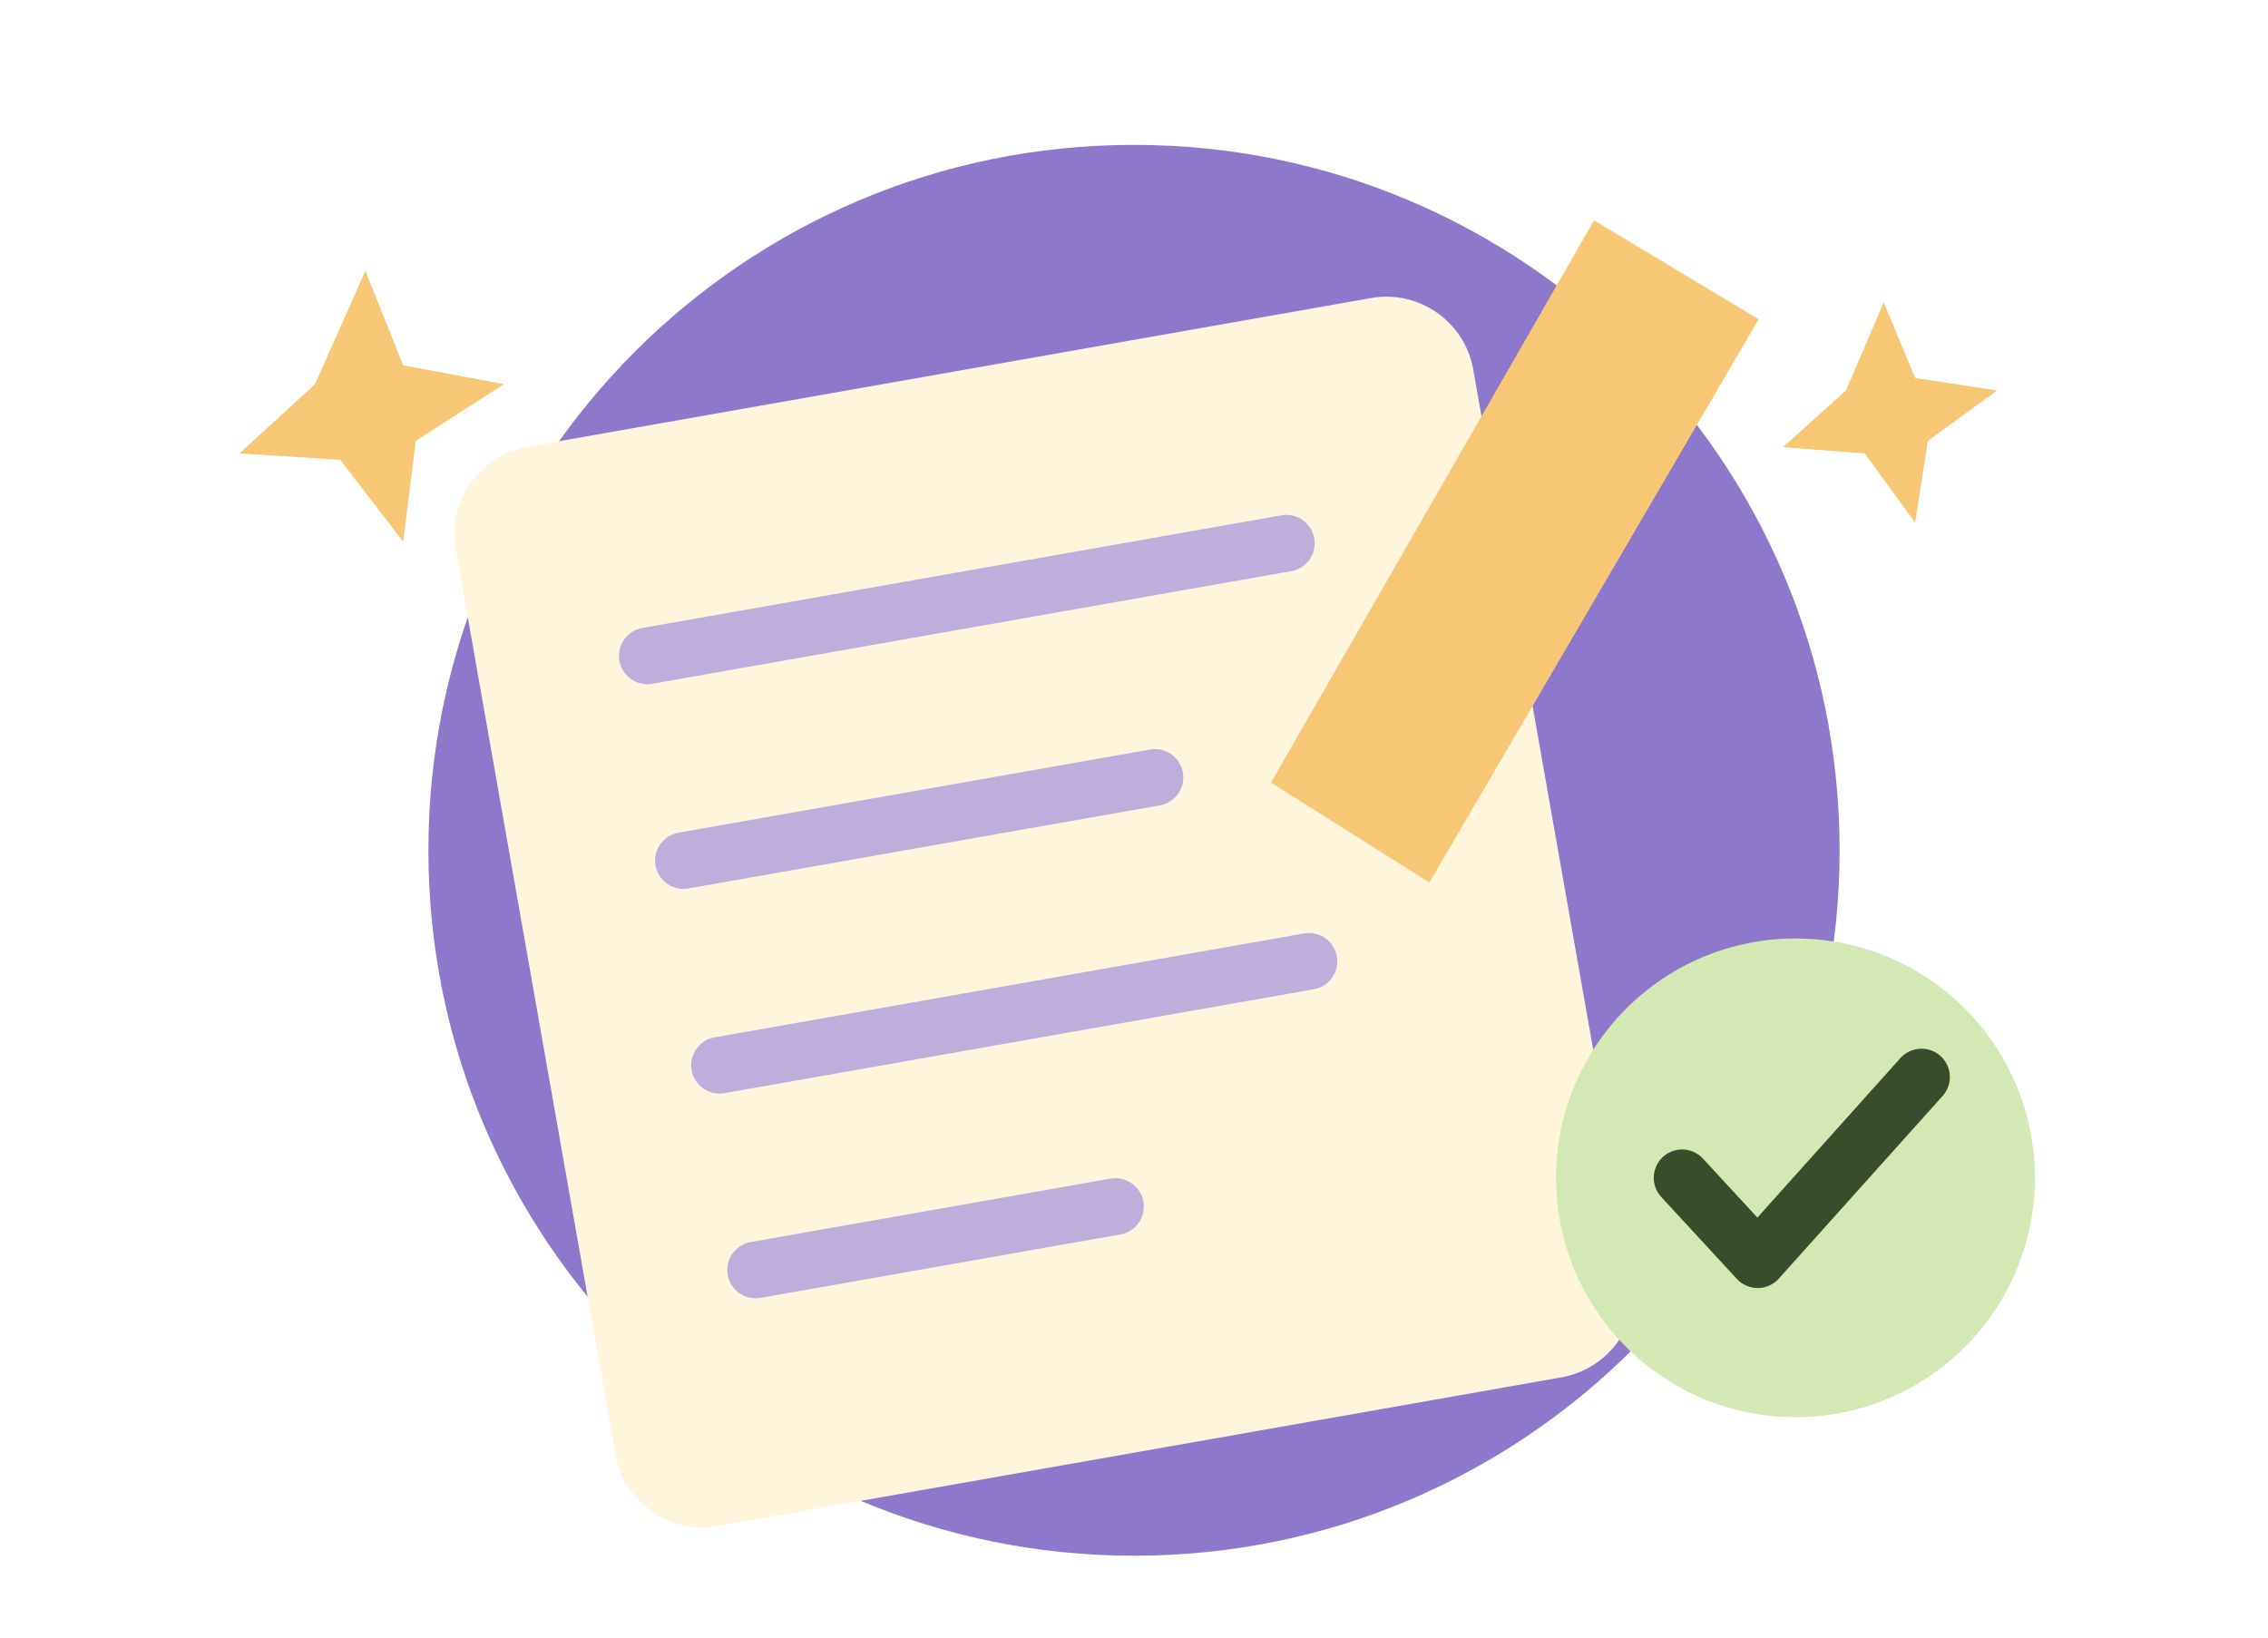
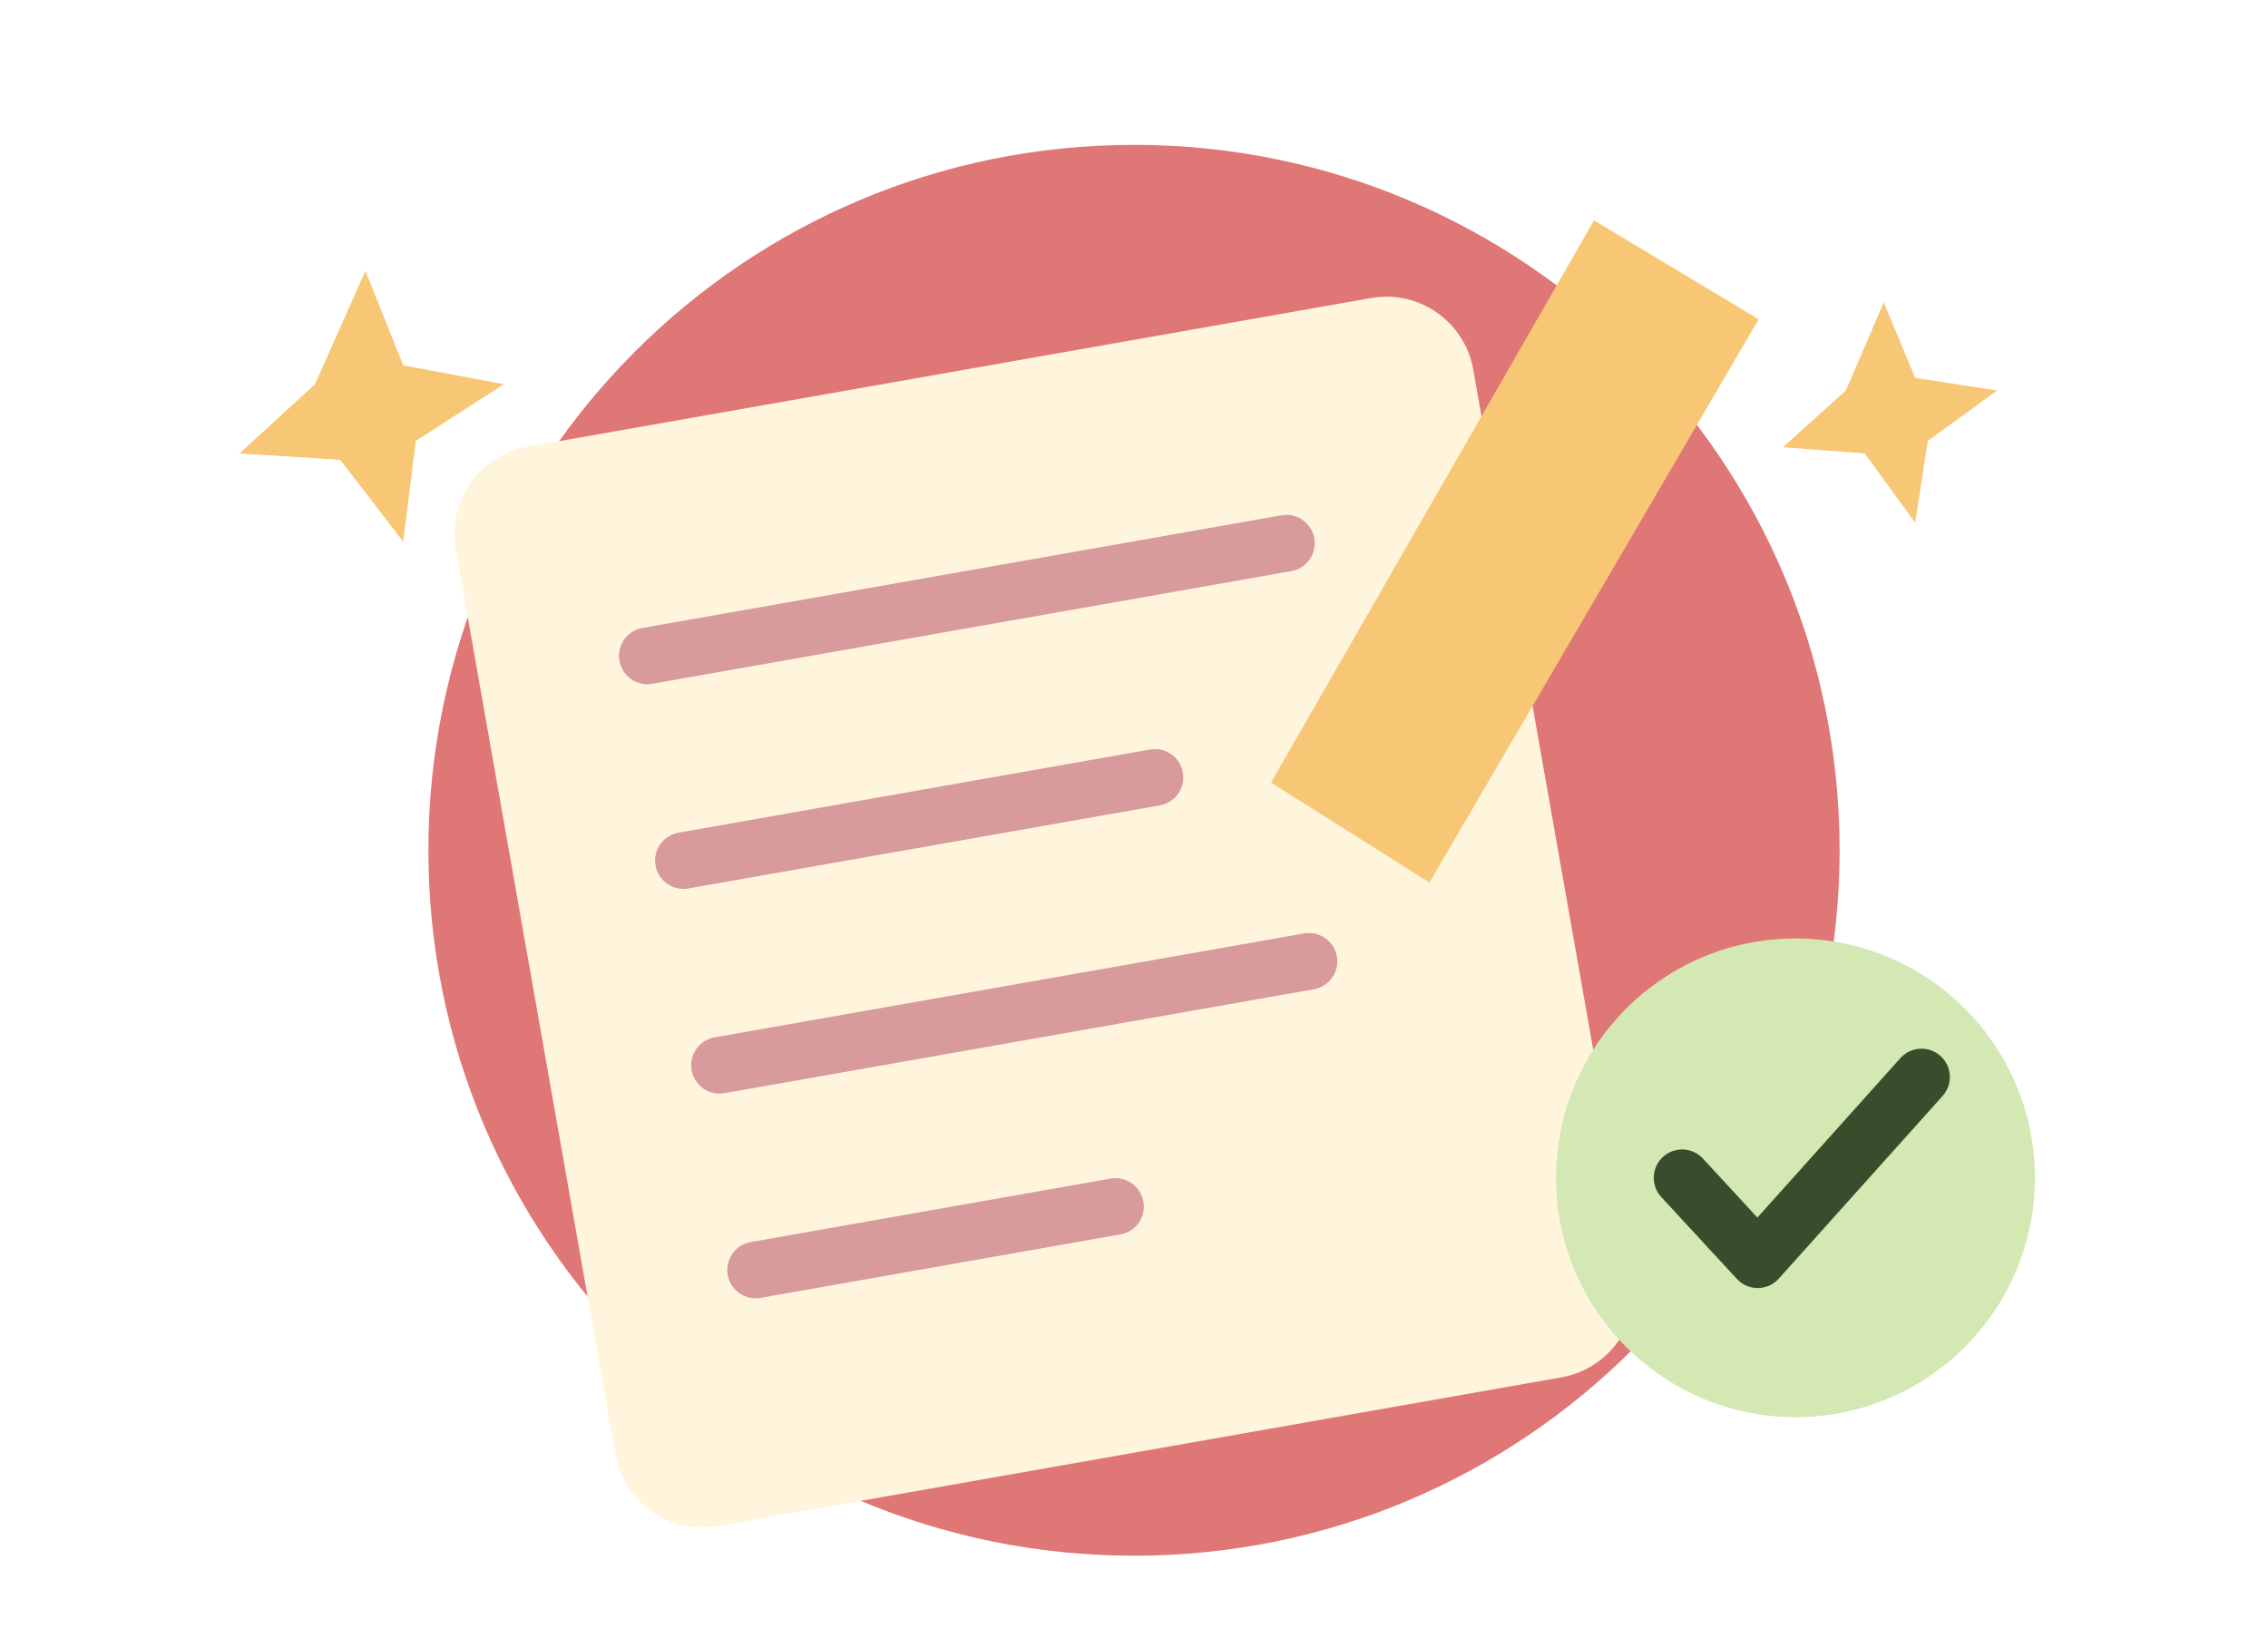
<svg xmlns="http://www.w3.org/2000/svg" width="360" height="260" viewBox="0 0 360 260">
-   <circle cx="180" cy="135" r="112" fill="#8d78cc" />
+   <circle cx="180" cy="135" r="112" fill="#df7777" />
  <g transform="rotate(-10 170 140)">
    <rect x="83" y="57" width="164" height="174" rx="14" fill="#fff5dd" />
-     <path d="M110 93h103M110 126h76M110 159h95M110 192h58" stroke="#beaedc" stroke-width="9" stroke-linecap="round" />
+     <path d="M110 93h103M110 126h76M110 159h95M110 192h58" stroke="#d89a9a" stroke-width="9" stroke-linecap="round" />
    <path d="m219 61 22 20 67-79-23-20z" transform="translate(-15 69)" fill="#f8c775" />
  </g>
  <circle cx="285" cy="187" r="38" fill="#d3e8b3" />
  <path d="m267 187 12 13 26-29" fill="none" stroke="#394d2c" stroke-width="9" stroke-linecap="round" stroke-linejoin="round" />
  <path d="m58 43 6 15 16 3-14 9-2 16-10-13-16-1 12-11zM299 48l5 12 13 2-11 8-2 13-8-11-13-1 10-9z" fill="#f8c775" />
</svg>
